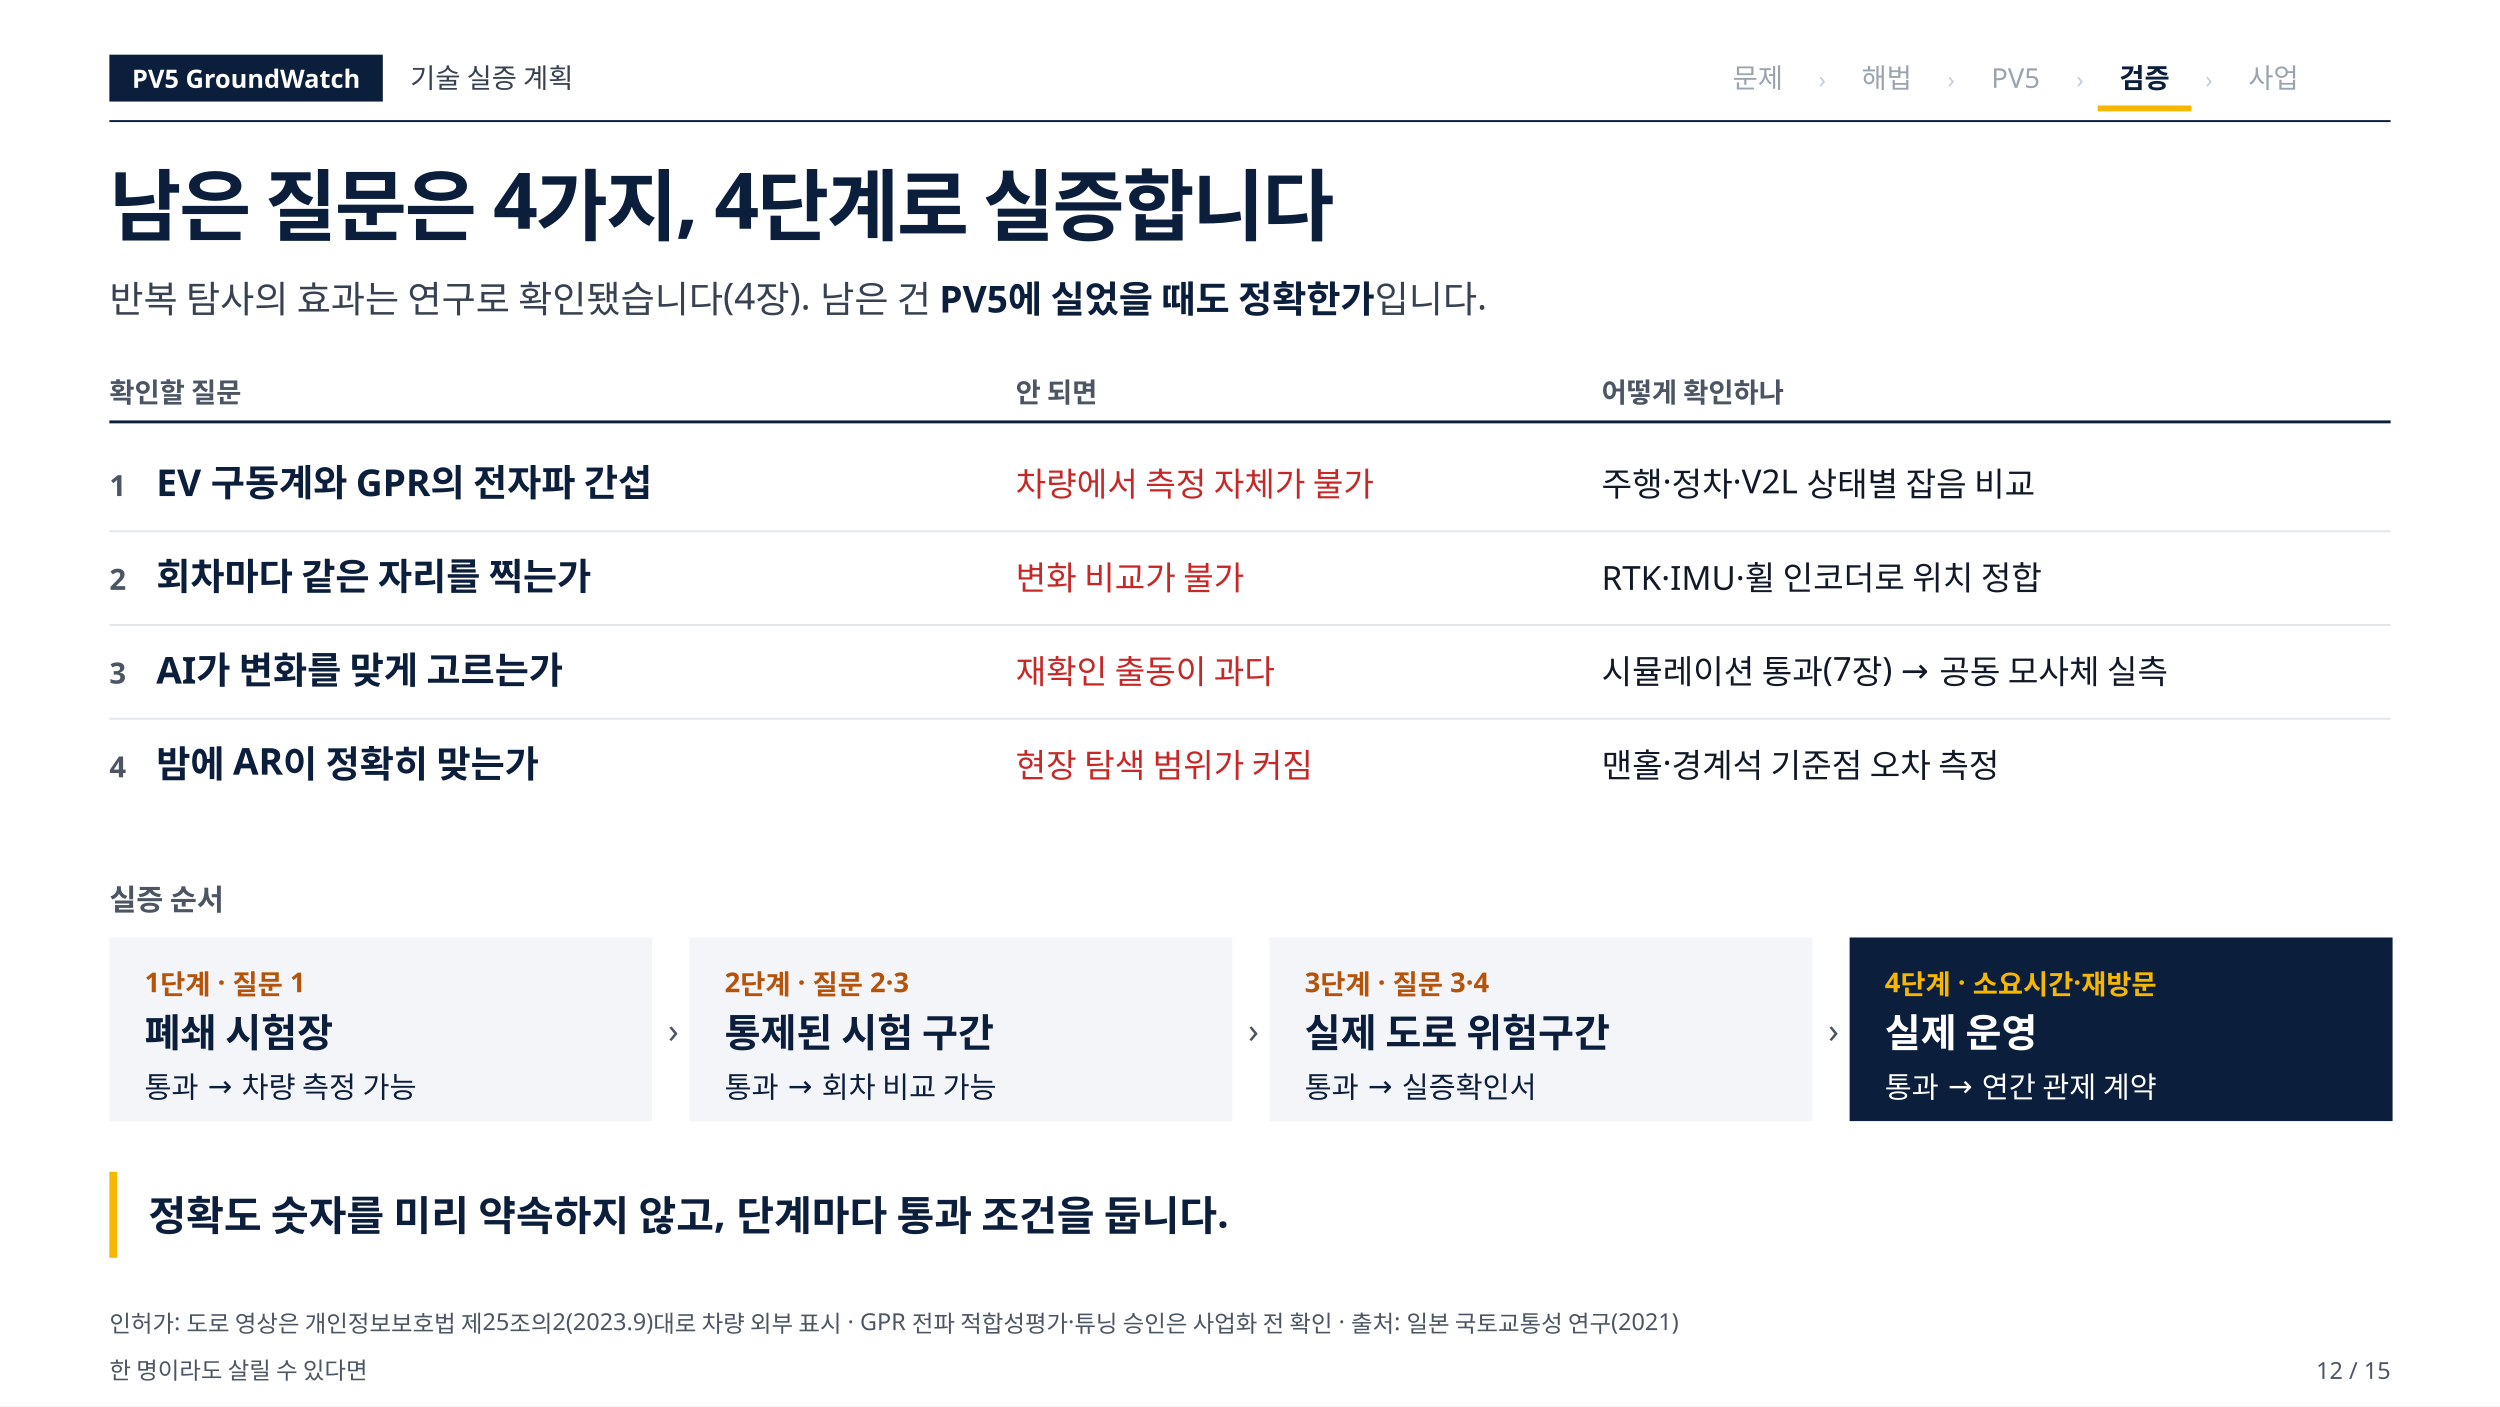
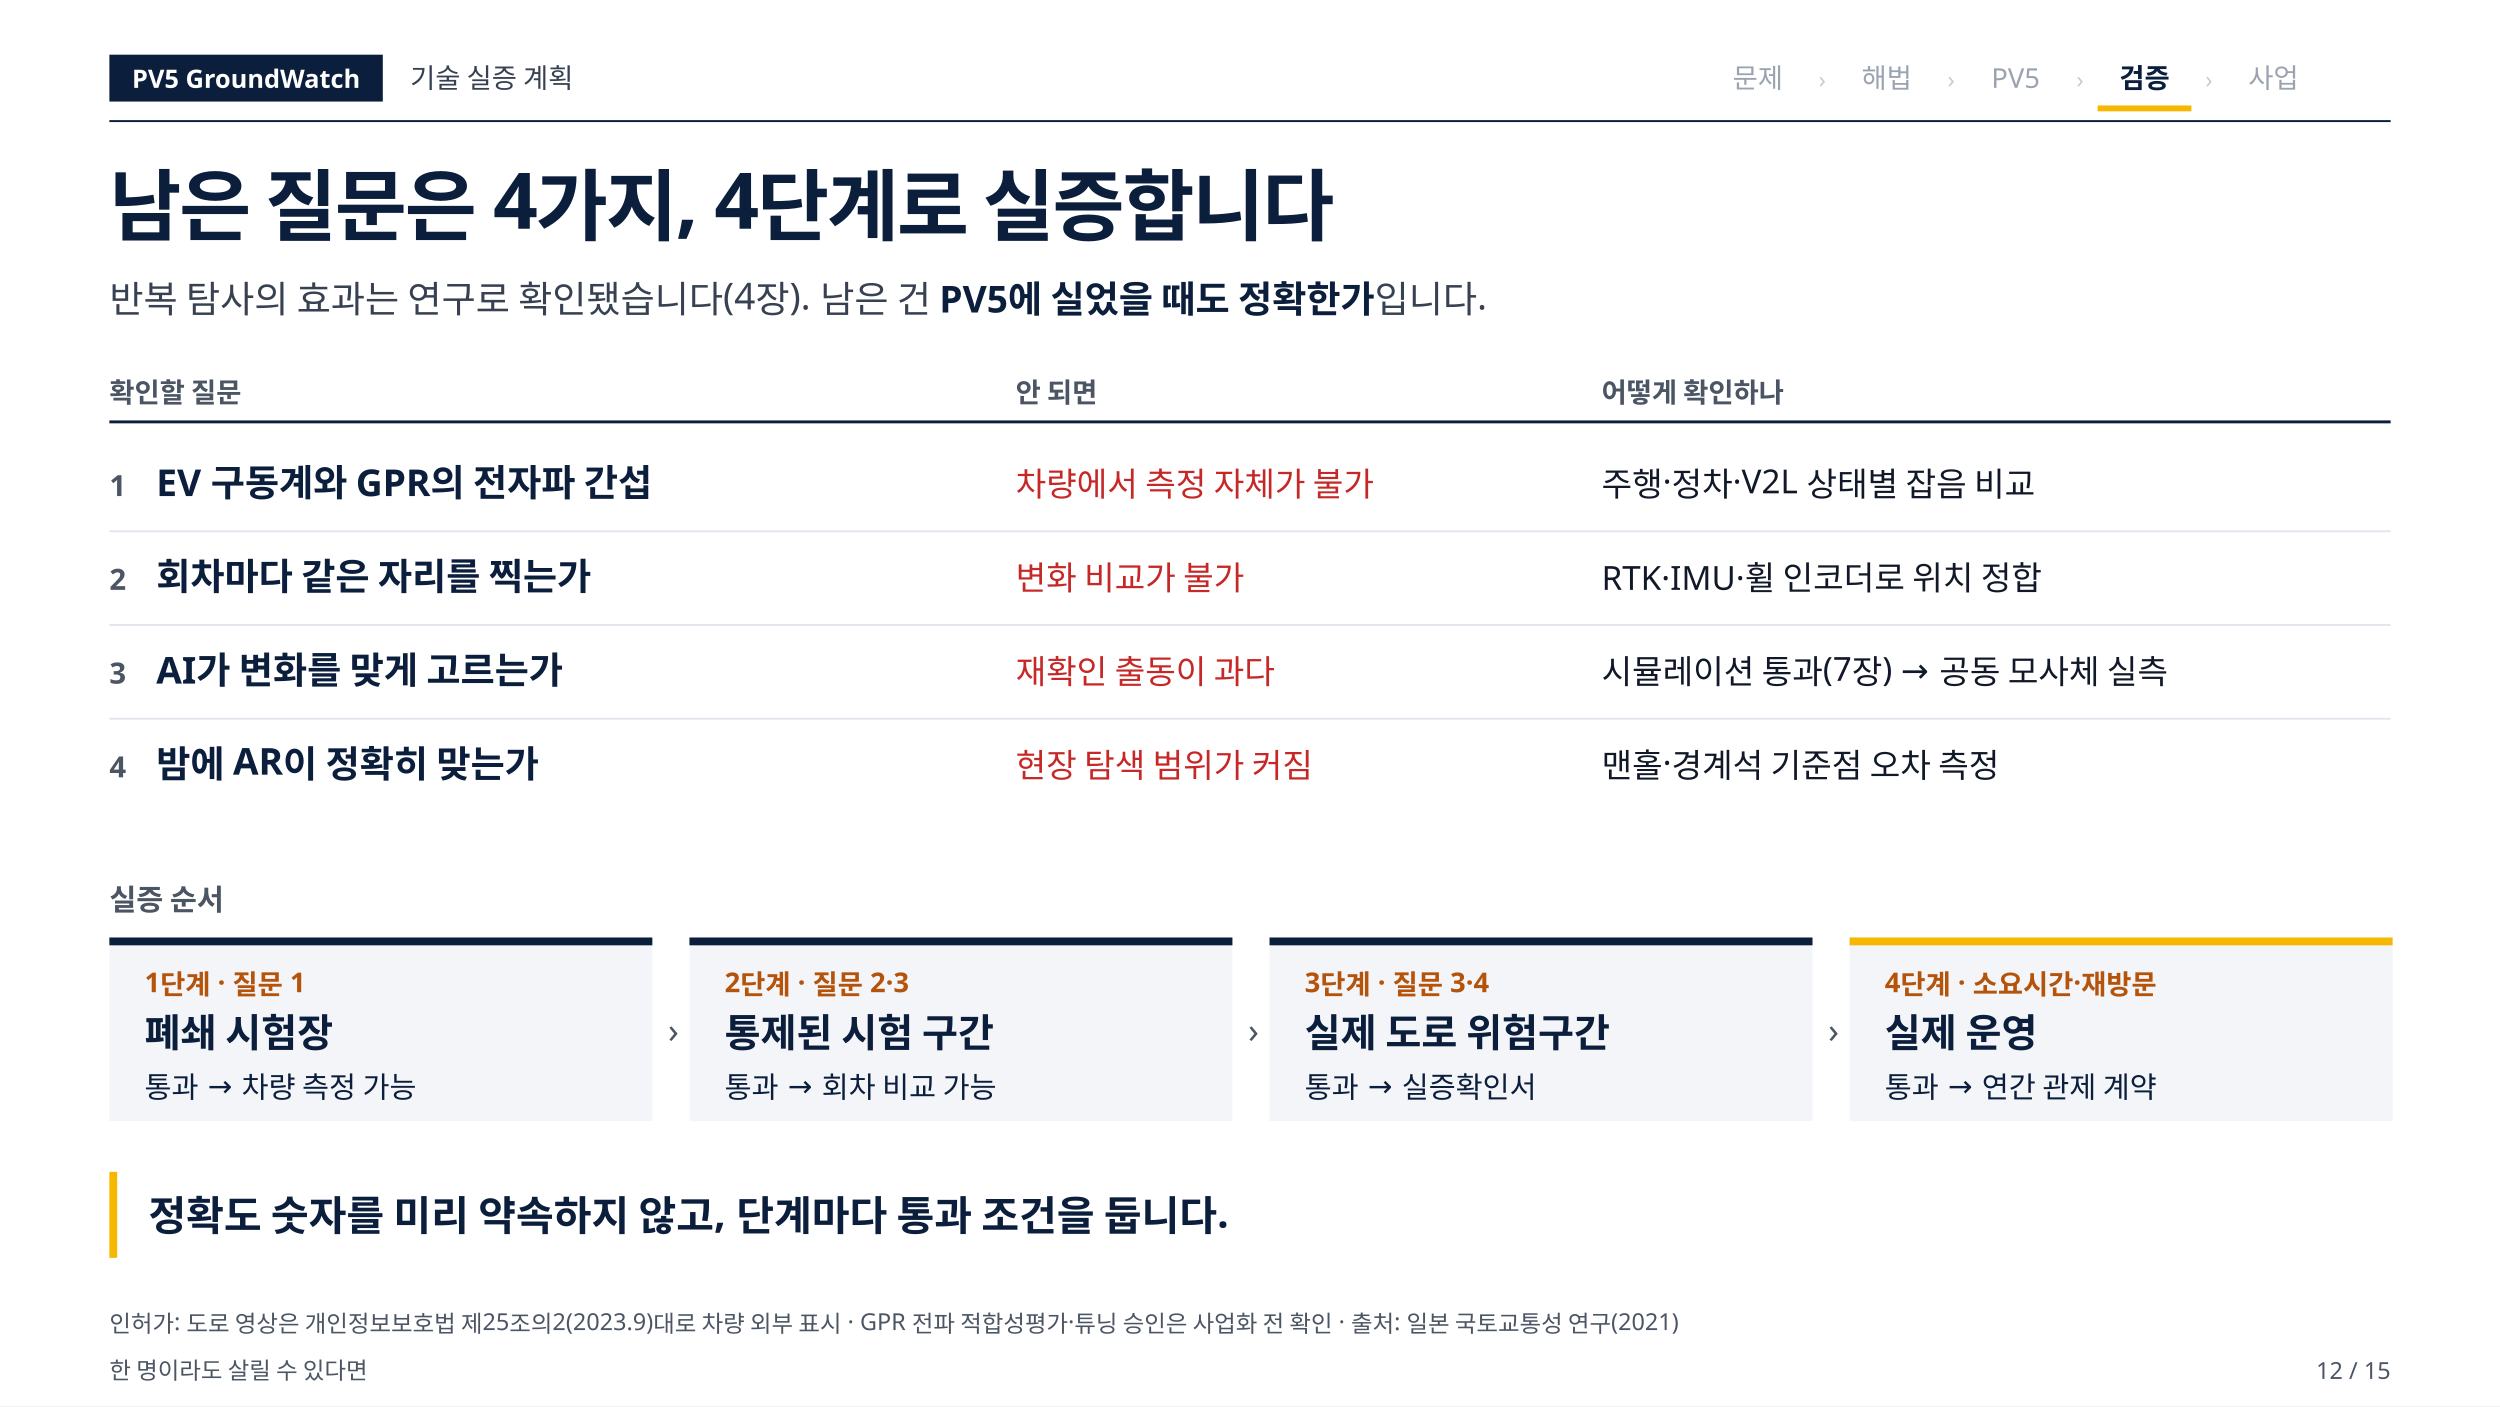
<svg xmlns="http://www.w3.org/2000/svg" viewBox="0 0 1280 720" lang="ko-KR" data-pptx-page-role="content" font-family="Pretendard, 'Malgun Gothic', sans-serif">
  <rect id="bg" x="0" y="0" width="1280" height="720" fill="#FFFFFF" />
  <g id="header" data-pptx-role="header" data-pptx-bounds="56 24 1168 40">
    <rect x="56" y="28" width="140" height="24" fill="#0B1E3C" />
    <text x="126" y="45" font-size="13" font-weight="bold" fill="#FFFFFF" text-anchor="middle">PV5 GroundWatch</text>
    <text x="210" y="45" font-size="14" fill="#374151">기술 실증 계획</text>
    <text x="900" y="45" font-size="14" font-weight="normal" fill="#9AA3AF" text-anchor="middle">문제</text>
    <text x="933" y="45" font-size="12" fill="#C3CCD9" text-anchor="middle">›</text>
    <text x="966" y="45" font-size="14" font-weight="normal" fill="#9AA3AF" text-anchor="middle">해법</text>
    <text x="999" y="45" font-size="12" fill="#C3CCD9" text-anchor="middle">›</text>
    <text x="1032" y="45" font-size="14" font-weight="normal" fill="#9AA3AF" text-anchor="middle">PV5</text>
    <text x="1065" y="45" font-size="12" fill="#C3CCD9" text-anchor="middle">›</text>
    <text x="1098" y="45" font-size="14" font-weight="bold" fill="#0B1E3C" text-anchor="middle">검증</text>
    <rect x="1074" y="54" width="48" height="3" fill="#F5B700" />
    <text x="1131" y="45" font-size="12" fill="#C3CCD9" text-anchor="middle">›</text>
    <text x="1164" y="45" font-size="14" font-weight="normal" fill="#9AA3AF" text-anchor="middle">사업</text>
    <line x1="56" y1="62" x2="1224" y2="62" stroke="#0B1E3C" stroke-width="1" />
  </g>
  <g id="title" data-pptx-bounds="56 80 1168 56" letter-spacing="-1">
    <text x="56" y="120" font-size="40" font-weight="bold" fill="#0B1E3C">남은 질문은 4가지, 4단계로 실증합니다</text>
  </g>
  <g id="lead" data-pptx-bounds="56 138 1168 28">
    <text x="56" y="160" font-size="19" fill="#374151">반복 탐사의 효과는 연구로 확인됐습니다(4장). 남은 건 <tspan font-weight="bold" fill="#0B1E3C">PV5에 실었을 때도 정확한가</tspan>입니다.</text>
  </g>
  <g id="questions" data-pptx-bounds="56 186 1168 236">
    <g font-size="14" font-weight="bold" fill="#4B5563">
      <text x="56" y="206">확인할 질문</text>
      <text x="520" y="206">안 되면</text>
      <text x="820" y="206">어떻게 확인하나</text>
    </g>
    <line x1="56" y1="216" x2="1224" y2="216" stroke="#0B1E3C" stroke-width="1.5" />
    <text x="56" y="254" font-size="15" font-weight="bold" fill="#4B5563">1</text>
    <text x="80" y="254" font-size="19" font-weight="bold" fill="#0B1E3C">EV 구동계와 GPR의 전자파 간섭</text>
    <text x="520" y="254" font-size="17" fill="#C62828">차량에서 측정 자체가 불가</text>
    <text x="820" y="254" font-size="17" fill="#111827">주행·정차·V2L 상태별 잡음 비교</text>
    <line x1="56" y1="272" x2="1224" y2="272" stroke="#E2E6EC" stroke-width="1" />
    <text x="56" y="302" font-size="15" font-weight="bold" fill="#4B5563">2</text>
    <text x="80" y="302" font-size="19" font-weight="bold" fill="#0B1E3C">회차마다 같은 자리를 찍는가</text>
    <text x="520" y="302" font-size="17" fill="#C62828">변화 비교가 불가</text>
    <text x="820" y="302" font-size="17" fill="#111827">RTK·IMU·휠 인코더로 위치 정합</text>
    <line x1="56" y1="320" x2="1224" y2="320" stroke="#E2E6EC" stroke-width="1" />
    <text x="56" y="350" font-size="15" font-weight="bold" fill="#4B5563">3</text>
    <text x="80" y="350" font-size="19" font-weight="bold" fill="#0B1E3C">AI가 변화를 맞게 고르는가</text>
    <text x="520" y="350" font-size="17" fill="#C62828">재확인 출동이 과다</text>
    <text x="820" y="350" font-size="17" fill="#111827">시뮬레이션 통과(7장) → 공동 모사체 실측</text>
    <line x1="56" y1="368" x2="1224" y2="368" stroke="#E2E6EC" stroke-width="1" />
    <text x="56" y="398" font-size="15" font-weight="bold" fill="#4B5563">4</text>
    <text x="80" y="398" font-size="19" font-weight="bold" fill="#0B1E3C">밤에 AR이 정확히 맞는가</text>
    <text x="520" y="398" font-size="17" fill="#C62828">현장 탐색 범위가 커짐</text>
    <text x="820" y="398" font-size="17" fill="#111827">맨홀·경계석 기준점 오차 측정</text>
  </g>
  <g id="stages" data-pptx-bounds="56 446 1168 130">
    <text x="56" y="466" font-size="15" font-weight="bold" fill="#4B5563">실증 순서</text>
    <rect x="56" y="480" width="278" height="94" fill="#F3F5F8" />
+     <rect x="56" y="480" width="278" height="4" fill="#0B1E3C" />
    <text x="74" y="508" font-size="14" font-weight="bold" fill="#B45309">1단계 · 질문 1</text>
    <text x="74" y="536" font-size="20" font-weight="bold" fill="#0B1E3C">폐쇄 시험장</text>
    <text x="74" y="562" font-size="15" fill="#0B1E3C">통과 → 차량 측정 가능</text>
    <text x="342" y="534" font-size="18" fill="#4B5563">›</text>
    <rect x="353" y="480" width="278" height="94" fill="#F3F5F8" />
+     <rect x="353" y="480" width="278" height="4" fill="#0B1E3C" />
    <text x="371" y="508" font-size="14" font-weight="bold" fill="#B45309">2단계 · 질문 2·3</text>
    <text x="371" y="536" font-size="20" font-weight="bold" fill="#0B1E3C">통제된 시험 구간</text>
    <text x="371" y="562" font-size="15" fill="#0B1E3C">통과 → 회차 비교 가능</text>
    <text x="639" y="534" font-size="18" fill="#4B5563">›</text>
    <rect x="650" y="480" width="278" height="94" fill="#F3F5F8" />
+     <rect x="650" y="480" width="278" height="4" fill="#0B1E3C" />
    <text x="668" y="508" font-size="14" font-weight="bold" fill="#B45309">3단계 · 질문 3·4</text>
    <text x="668" y="536" font-size="20" font-weight="bold" fill="#0B1E3C">실제 도로 위험구간</text>
    <text x="668" y="562" font-size="15" fill="#0B1E3C">통과 → 실증확인서</text>
    <text x="936" y="534" font-size="18" fill="#4B5563">›</text>
-     <rect x="947" y="480" width="278" height="94" fill="#0B1E3C" />
-     <text x="965" y="508" font-size="14" font-weight="bold" fill="#F5B700">4단계 · 소요시간·재방문</text>
-     <text x="965" y="536" font-size="20" font-weight="bold" fill="#FFFFFF">실제 운영</text>
-     <text x="965" y="562" font-size="15" fill="#FFFFFF">통과 → 연간 관제 계약</text>
+     <rect x="947" y="480" width="278" height="94" fill="#F3F5F8" />
+     <rect x="947" y="480" width="278" height="4" fill="#F5B700" />
+     <text x="965" y="508" font-size="14" font-weight="bold" fill="#B45309">4단계 · 소요시간·재방문</text>
+     <text x="965" y="536" font-size="20" font-weight="bold" fill="#0B1E3C">실제 운영</text>
+     <text x="965" y="562" font-size="15" fill="#0B1E3C">통과 → 연간 관제 계약</text>
  </g>
  <g id="conclusion" data-pptx-bounds="56 600 1168 44">
    <rect x="56" y="600" width="4" height="44" fill="#F5B700" />
    <text x="76" y="630" font-size="21" font-weight="bold" fill="#0B1E3C">정확도 숫자를 미리 약속하지 않고, 단계마다 통과 조건을 둡니다.</text>
  </g>
  <g id="source" data-pptx-bounds="56 668 1168 20">
    <text x="56" y="682" font-size="12" fill="#4B5563">인허가: 도로 영상은 개인정보보호법 제25조의2(2023.9)대로 차량 외부 표시 · GPR 전파 적합성평가·튜닝 승인은 사업화 전 확인 · 출처: 일본 국토교통성 연구(2021)</text>
  </g>
  <g id="footer" data-pptx-role="footer" data-pptx-bounds="56 692 1168 22" fill="#4B5563" font-size="12">
    <text x="56" y="706">한 명이라도 살릴 수 있다면</text>
    <text x="1224" y="706" text-anchor="end">12 / 15</text>
  </g>
</svg>
